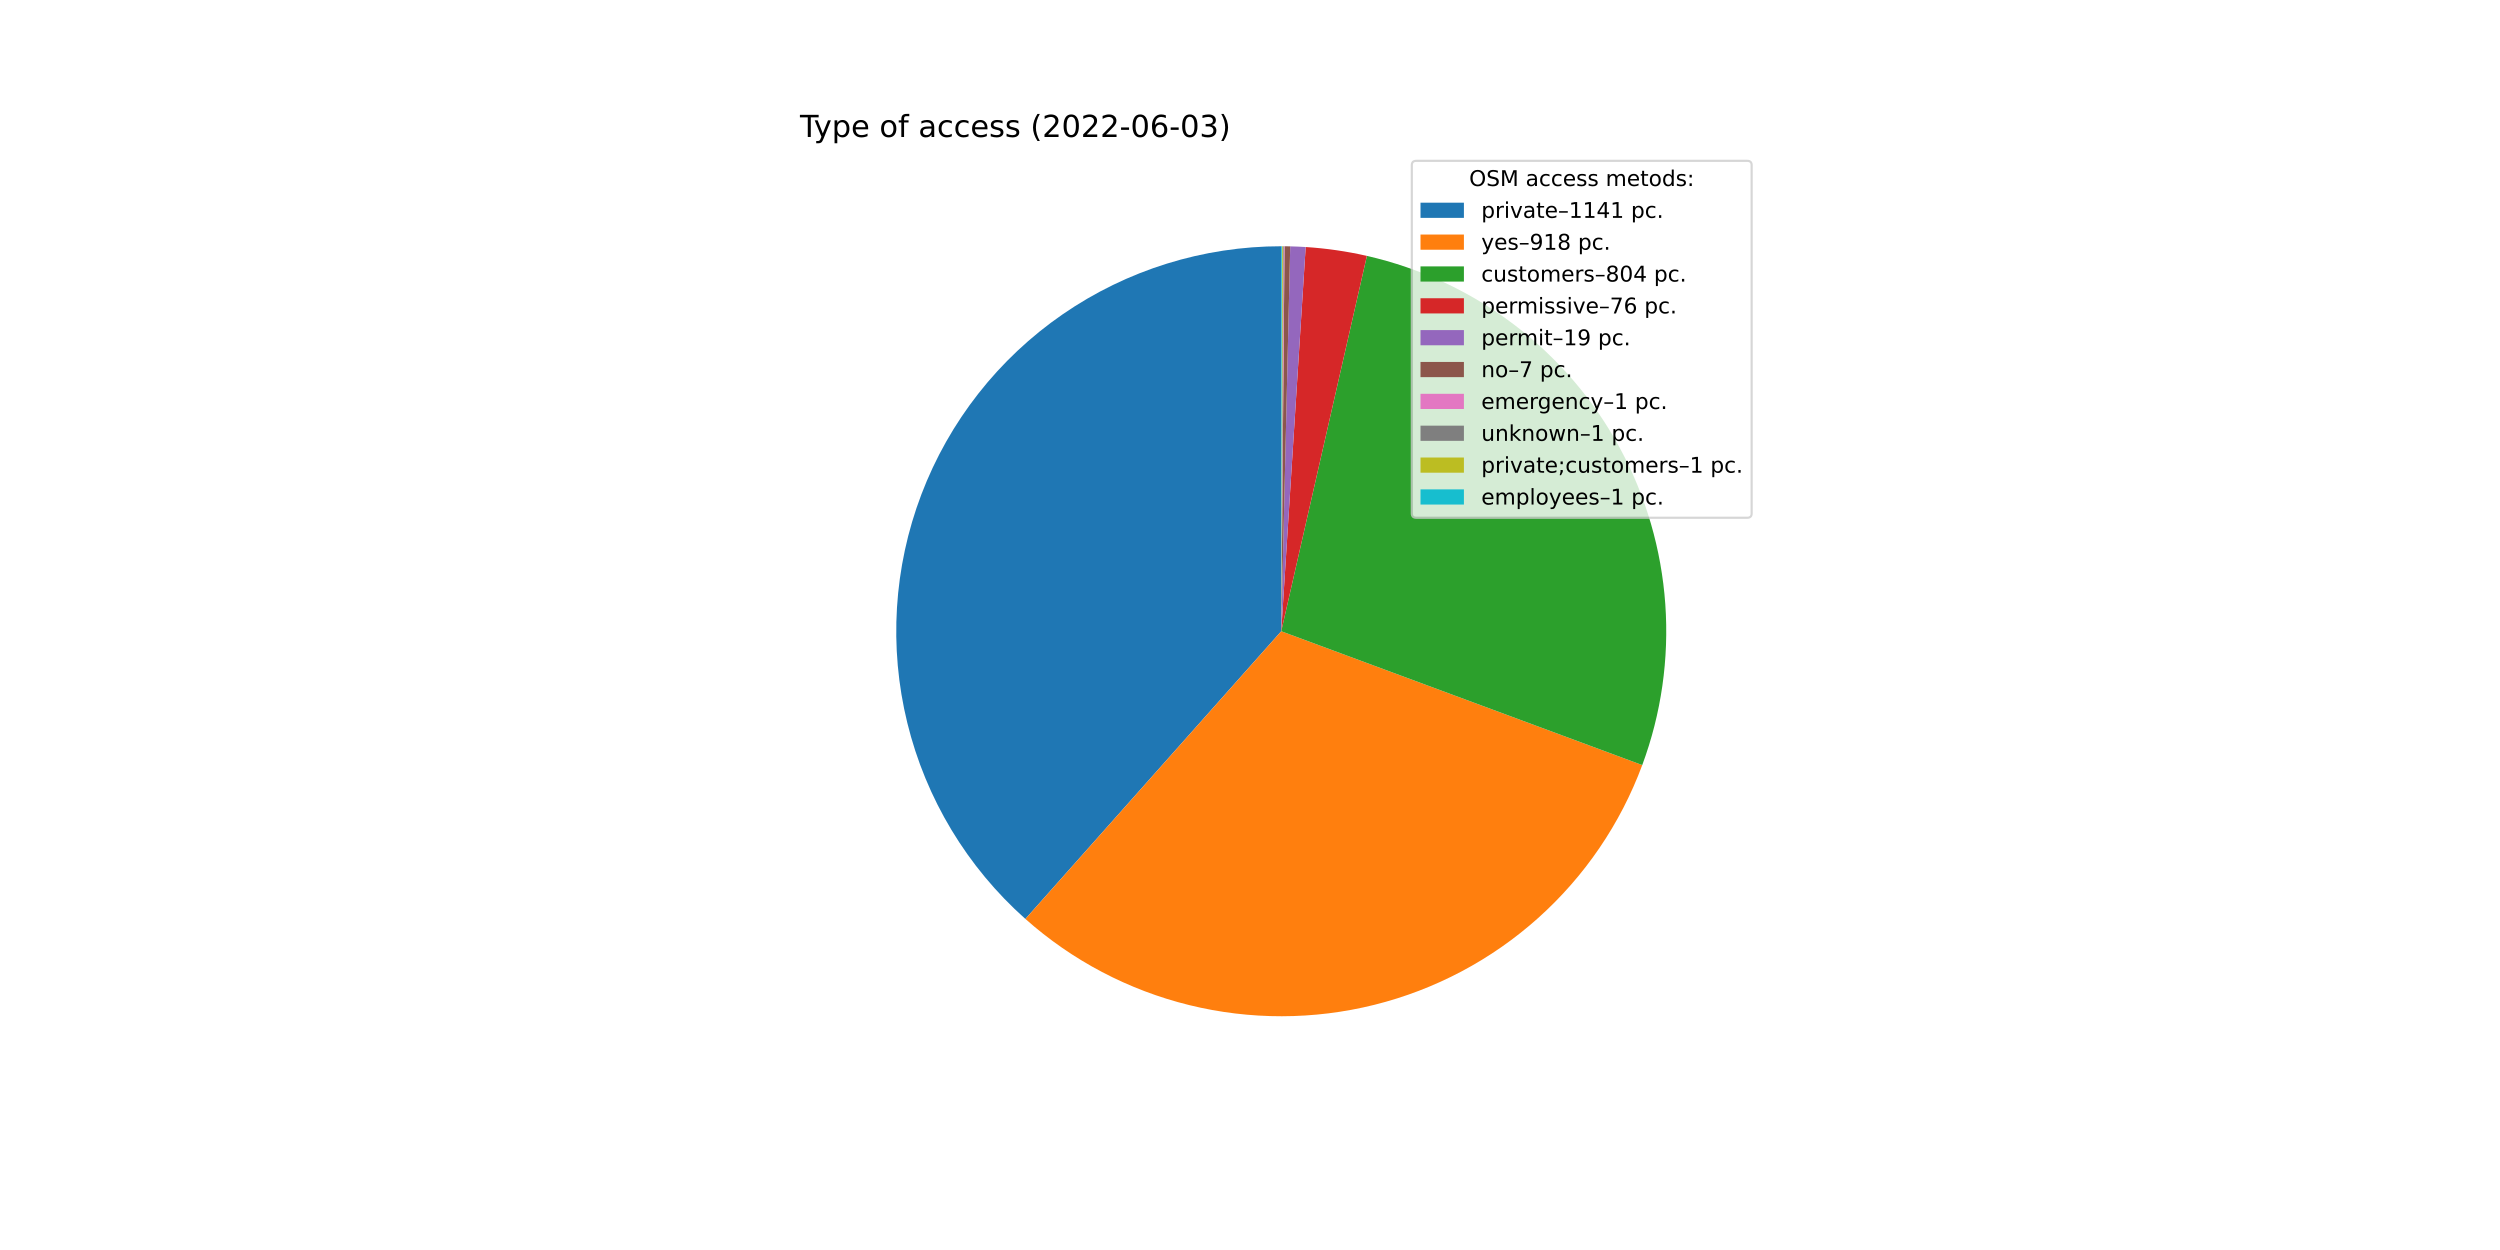
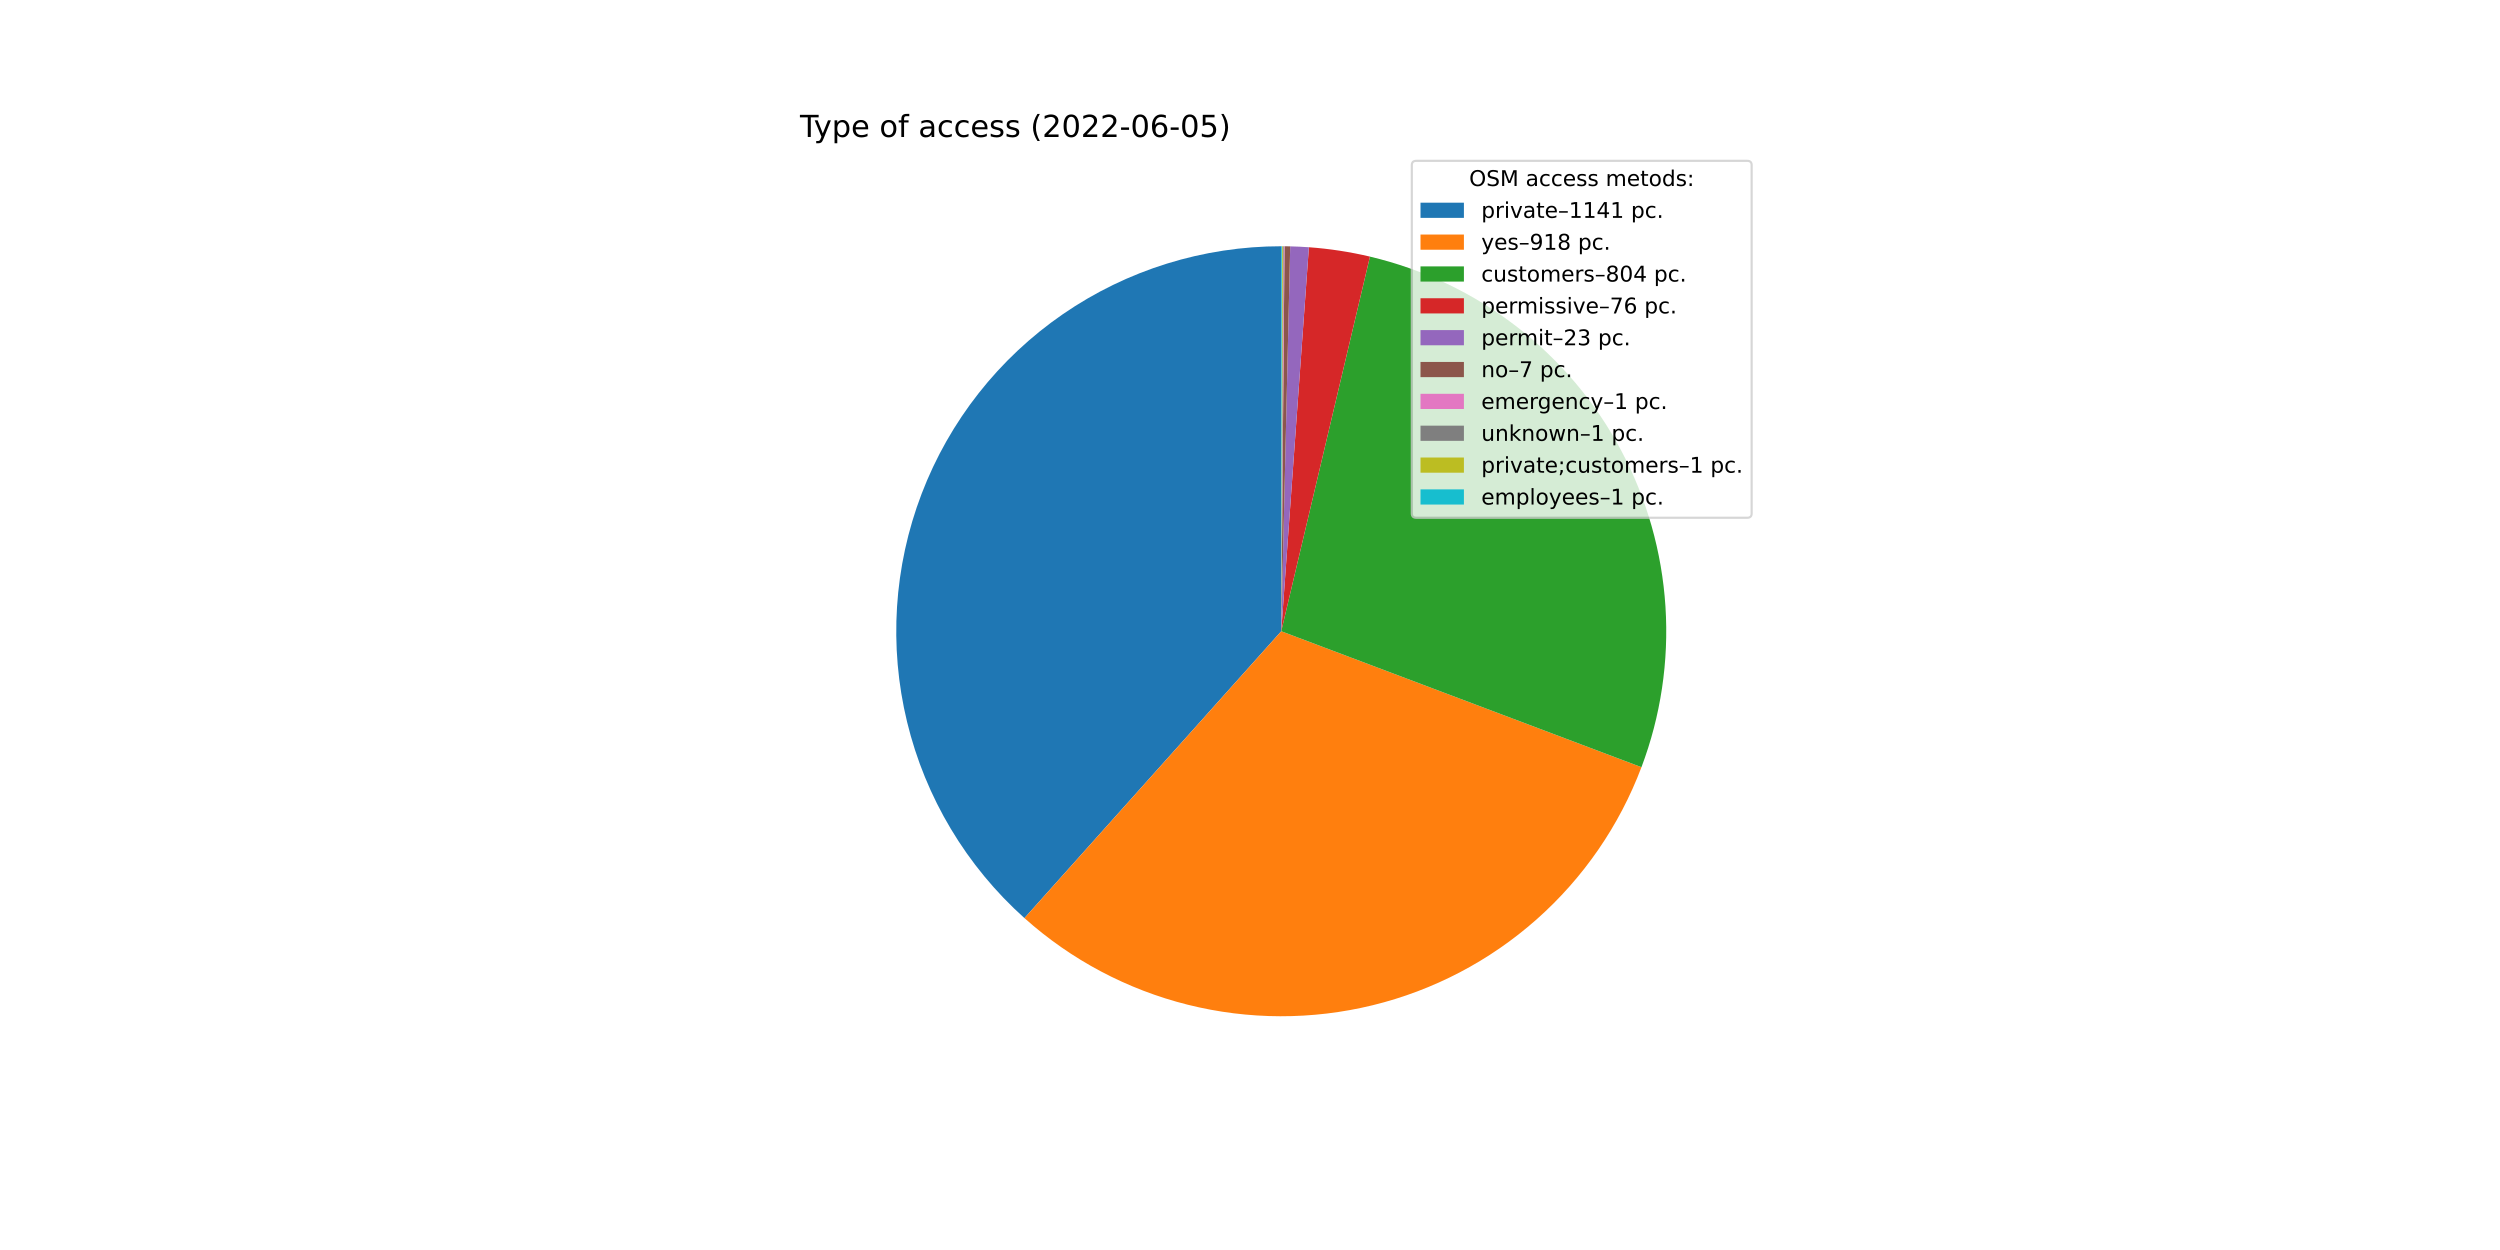
<svg xmlns="http://www.w3.org/2000/svg" xmlns:xlink="http://www.w3.org/1999/xlink" width="1152pt" height="576pt" viewBox="0 0 1152 576" version="1.1">
  <defs>
    <style type="text/css">*{stroke-linejoin: round; stroke-linecap: butt}</style>
  </defs>
  <g id="figure_1">
    <g id="patch_1">
      <path d="M 0 576  L 1152 576  L 1152 0  L 0 0  z " style="fill: #ffffff" />
    </g>
    <g id="axes_1">
      <g id="patch_2">
-         <path d="M 590.4 113.472  C 554.433 113.472 519.302 124.41 489.692 144.827  C 460.082 165.244 437.369 194.191 424.582 227.808  C 411.795 261.426 409.529 298.15 418.085 333.084  C 426.641 368.019 445.622 399.539 472.498 423.442  L 590.4 290.88  L 590.4 113.472  z " style="fill: #1f77b4" />
+         <path d="M 590.4 113.472  C 554.482 113.472 519.397 124.38 489.811 144.745  C 460.224 165.11 437.509 193.988 424.685 227.539  C 411.861 261.09 409.523 297.757 417.983 332.664  C 426.442 367.572 445.307 399.1 472.068 423.058  L 590.4 290.88  L 590.4 113.472  z " style="fill: #1f77b4" />
      </g>
      <g id="patch_3">
-         <path d="M 472.498 423.442  C 494.063 442.623 519.988 456.254 548.014 463.15  C 576.039 470.046 605.329 469.999 633.333 463.015  C 661.337 456.03 687.218 442.316 708.723 423.067  C 730.228 403.817 746.714 379.608 756.746 352.546  L 590.4 290.88  L 472.498 423.442  z " style="fill: #ff7f0e" />
+         <path d="M 472.068 423.058  C 493.542 442.283 519.381 455.988 547.342 462.983  C 575.302 469.979 604.551 470.056 632.548 463.208  C 660.546 456.361 686.457 442.792 708.032 423.681  C 729.608 404.57 746.205 380.486 756.381 353.52  L 590.4 290.88  L 472.068 423.058  z " style="fill: #ff7f0e" />
      </g>
      <g id="patch_4">
-         <path d="M 756.746 352.546  C 765.522 328.871 769.144 303.593 767.369 278.407  C 765.594 253.22 758.462 228.7 746.452 206.491  C 734.441 184.281 717.827 164.89 697.722 149.615  C 677.616 134.341 654.48 123.534 629.864 117.917  L 590.4 290.88  L 756.746 352.546  z " style="fill: #2ca02c" />
+         <path d="M 756.381 353.52  C 765.284 329.929 769.056 304.709 767.446 279.546  C 765.835 254.383 758.877 229.849 747.039 207.586  C 735.201 185.324 718.751 165.838 698.789 150.433  C 678.828 135.028 655.809 124.054 631.273 118.244  L 590.4 290.88  L 756.381 353.52  z " style="fill: #2ca02c" />
      </g>
      <g id="patch_5">
-         <path d="M 629.864 117.917  C 625.227 116.859 620.549 115.988 615.842 115.306  C 611.135 114.624 606.402 114.131 601.656 113.829  L 590.4 290.88  L 629.864 117.917  z " style="fill: #d62728" />
+         <path d="M 631.273 118.244  C 626.651 117.15 621.986 116.242 617.291 115.522  C 612.596 114.802 607.874 114.271 603.137 113.93  L 590.4 290.88  L 631.273 118.244  z " style="fill: #d62728" />
      </g>
      <g id="patch_6">
-         <path d="M 601.656 113.829  C 600.469 113.754 599.282 113.69 598.094 113.639  C 596.906 113.587 595.718 113.548 594.529 113.52  L 590.4 290.88  L 601.656 113.829  z " style="fill: #9467bd" />
+         <path d="M 603.137 113.93  C 601.703 113.827 600.269 113.741 598.833 113.673  C 597.397 113.604 595.961 113.553 594.524 113.52  L 590.4 290.88  L 603.137 113.93  z " style="fill: #9467bd" />
      </g>
      <g id="patch_7">
-         <path d="M 594.529 113.52  C 594.092 113.51 593.654 113.501 593.216 113.494  C 592.778 113.487 592.34 113.482 591.902 113.478  L 590.4 290.88  L 594.529 113.52  z " style="fill: #8c564b" />
+         <path d="M 594.524 113.52  C 594.087 113.51 593.649 113.501 593.212 113.494  C 592.775 113.487 592.337 113.482 591.9 113.478  L 590.4 290.88  L 594.524 113.52  z " style="fill: #8c564b" />
      </g>
      <g id="patch_8">
-         <path d="M 591.902 113.478  C 591.839 113.478 591.777 113.477 591.714 113.477  C 591.651 113.476 591.589 113.476 591.526 113.476  L 590.4 290.88  L 591.902 113.478  z " style="fill: #e377c2" />
+         <path d="M 591.9 113.478  C 591.837 113.478 591.775 113.477 591.712 113.477  C 591.65 113.476 591.587 113.476 591.525 113.476  L 590.4 290.88  L 591.9 113.478  z " style="fill: #e377c2" />
      </g>
      <g id="patch_9">
-         <path d="M 591.526 113.476  C 591.464 113.475 591.401 113.475 591.339 113.474  C 591.276 113.474 591.213 113.474 591.151 113.474  L 590.4 290.88  L 591.526 113.476  z " style="fill: #7f7f7f" />
+         <path d="M 591.525 113.476  C 591.462 113.475 591.4 113.475 591.337 113.474  C 591.275 113.474 591.212 113.474 591.15 113.474  L 590.4 290.88  L 591.525 113.476  z " style="fill: #7f7f7f" />
      </g>
      <g id="patch_10">
-         <path d="M 591.151 113.474  C 591.088 113.473 591.026 113.473 590.963 113.473  C 590.901 113.473 590.838 113.473 590.775 113.472  L 590.4 290.88  L 591.151 113.474  z " style="fill: #bcbd22" />
+         <path d="M 591.15 113.474  C 591.087 113.473 591.025 113.473 590.962 113.473  C 590.9 113.473 590.837 113.473 590.775 113.472  L 590.4 290.88  L 591.15 113.474  z " style="fill: #bcbd22" />
      </g>
      <g id="patch_11">
-         <path d="M 590.775 113.472  C 590.713 113.472 590.65 113.472 590.588 113.472  C 590.525 113.472 590.463 113.472 590.4 113.472  L 590.4 290.88  L 590.775 113.472  z " style="fill: #17becf" />
+         <path d="M 590.775 113.472  C 590.712 113.472 590.65 113.472 590.587 113.472  C 590.525 113.472 590.462 113.472 590.4 113.472  L 590.4 290.88  L 590.775 113.472  z " style="fill: #17becf" />
      </g>
      <g id="matplotlib.axis_1" />
      <g id="matplotlib.axis_2" />
      <g id="text_1">
        <g transform="translate(368.64 63.12)scale(0.14 -0.14)">
          <defs>
            <path id="DejaVuSans-54" d="M -19 4666  L 3928 4666  L 3928 4134  L 2272 4134  L 2272 0  L 1638 0  L 1638 4134  L -19 4134  L -19 4666  z " transform="scale(0.015625)" />
            <path id="DejaVuSans-79" d="M 2059 -325  Q 1816 -950 1584 -1140  Q 1353 -1331 966 -1331  L 506 -1331  L 506 -850  L 844 -850  Q 1081 -850 1212 -737  Q 1344 -625 1503 -206  L 1606 56  L 191 3500  L 800 3500  L 1894 763  L 2988 3500  L 3597 3500  L 2059 -325  z " transform="scale(0.015625)" />
            <path id="DejaVuSans-70" d="M 1159 525  L 1159 -1331  L 581 -1331  L 581 3500  L 1159 3500  L 1159 2969  Q 1341 3281 1617 3432  Q 1894 3584 2278 3584  Q 2916 3584 3314 3078  Q 3713 2572 3713 1747  Q 3713 922 3314 415  Q 2916 -91 2278 -91  Q 1894 -91 1617 61  Q 1341 213 1159 525  z M 3116 1747  Q 3116 2381 2855 2742  Q 2594 3103 2138 3103  Q 1681 3103 1420 2742  Q 1159 2381 1159 1747  Q 1159 1113 1420 752  Q 1681 391 2138 391  Q 2594 391 2855 752  Q 3116 1113 3116 1747  z " transform="scale(0.015625)" />
            <path id="DejaVuSans-65" d="M 3597 1894  L 3597 1613  L 953 1613  Q 991 1019 1311 708  Q 1631 397 2203 397  Q 2534 397 2845 478  Q 3156 559 3463 722  L 3463 178  Q 3153 47 2828 -22  Q 2503 -91 2169 -91  Q 1331 -91 842 396  Q 353 884 353 1716  Q 353 2575 817 3079  Q 1281 3584 2069 3584  Q 2775 3584 3186 3129  Q 3597 2675 3597 1894  z M 3022 2063  Q 3016 2534 2758 2815  Q 2500 3097 2075 3097  Q 1594 3097 1305 2825  Q 1016 2553 972 2059  L 3022 2063  z " transform="scale(0.015625)" />
            <path id="DejaVuSans-20" transform="scale(0.015625)" />
            <path id="DejaVuSans-6f" d="M 1959 3097  Q 1497 3097 1228 2736  Q 959 2375 959 1747  Q 959 1119 1226 758  Q 1494 397 1959 397  Q 2419 397 2687 759  Q 2956 1122 2956 1747  Q 2956 2369 2687 2733  Q 2419 3097 1959 3097  z M 1959 3584  Q 2709 3584 3137 3096  Q 3566 2609 3566 1747  Q 3566 888 3137 398  Q 2709 -91 1959 -91  Q 1206 -91 779 398  Q 353 888 353 1747  Q 353 2609 779 3096  Q 1206 3584 1959 3584  z " transform="scale(0.015625)" />
            <path id="DejaVuSans-66" d="M 2375 4863  L 2375 4384  L 1825 4384  Q 1516 4384 1395 4259  Q 1275 4134 1275 3809  L 1275 3500  L 2222 3500  L 2222 3053  L 1275 3053  L 1275 0  L 697 0  L 697 3053  L 147 3053  L 147 3500  L 697 3500  L 697 3744  Q 697 4328 969 4595  Q 1241 4863 1831 4863  L 2375 4863  z " transform="scale(0.015625)" />
            <path id="DejaVuSans-61" d="M 2194 1759  Q 1497 1759 1228 1600  Q 959 1441 959 1056  Q 959 750 1161 570  Q 1363 391 1709 391  Q 2188 391 2477 730  Q 2766 1069 2766 1631  L 2766 1759  L 2194 1759  z M 3341 1997  L 3341 0  L 2766 0  L 2766 531  Q 2569 213 2275 61  Q 1981 -91 1556 -91  Q 1019 -91 701 211  Q 384 513 384 1019  Q 384 1609 779 1909  Q 1175 2209 1959 2209  L 2766 2209  L 2766 2266  Q 2766 2663 2505 2880  Q 2244 3097 1772 3097  Q 1472 3097 1187 3025  Q 903 2953 641 2809  L 641 3341  Q 956 3463 1253 3523  Q 1550 3584 1831 3584  Q 2591 3584 2966 3190  Q 3341 2797 3341 1997  z " transform="scale(0.015625)" />
            <path id="DejaVuSans-63" d="M 3122 3366  L 3122 2828  Q 2878 2963 2633 3030  Q 2388 3097 2138 3097  Q 1578 3097 1268 2742  Q 959 2388 959 1747  Q 959 1106 1268 751  Q 1578 397 2138 397  Q 2388 397 2633 464  Q 2878 531 3122 666  L 3122 134  Q 2881 22 2623 -34  Q 2366 -91 2075 -91  Q 1284 -91 818 406  Q 353 903 353 1747  Q 353 2603 823 3093  Q 1294 3584 2113 3584  Q 2378 3584 2631 3529  Q 2884 3475 3122 3366  z " transform="scale(0.015625)" />
            <path id="DejaVuSans-73" d="M 2834 3397  L 2834 2853  Q 2591 2978 2328 3040  Q 2066 3103 1784 3103  Q 1356 3103 1142 2972  Q 928 2841 928 2578  Q 928 2378 1081 2264  Q 1234 2150 1697 2047  L 1894 2003  Q 2506 1872 2764 1633  Q 3022 1394 3022 966  Q 3022 478 2636 193  Q 2250 -91 1575 -91  Q 1294 -91 989 -36  Q 684 19 347 128  L 347 722  Q 666 556 975 473  Q 1284 391 1588 391  Q 1994 391 2212 530  Q 2431 669 2431 922  Q 2431 1156 2273 1281  Q 2116 1406 1581 1522  L 1381 1569  Q 847 1681 609 1914  Q 372 2147 372 2553  Q 372 3047 722 3315  Q 1072 3584 1716 3584  Q 2034 3584 2315 3537  Q 2597 3491 2834 3397  z " transform="scale(0.015625)" />
            <path id="DejaVuSans-28" d="M 1984 4856  Q 1566 4138 1362 3434  Q 1159 2731 1159 2009  Q 1159 1288 1364 580  Q 1569 -128 1984 -844  L 1484 -844  Q 1016 -109 783 600  Q 550 1309 550 2009  Q 550 2706 781 3412  Q 1013 4119 1484 4856  L 1984 4856  z " transform="scale(0.015625)" />
            <path id="DejaVuSans-32" d="M 1228 531  L 3431 531  L 3431 0  L 469 0  L 469 531  Q 828 903 1448 1529  Q 2069 2156 2228 2338  Q 2531 2678 2651 2914  Q 2772 3150 2772 3378  Q 2772 3750 2511 3984  Q 2250 4219 1831 4219  Q 1534 4219 1204 4116  Q 875 4013 500 3803  L 500 4441  Q 881 4594 1212 4672  Q 1544 4750 1819 4750  Q 2544 4750 2975 4387  Q 3406 4025 3406 3419  Q 3406 3131 3298 2873  Q 3191 2616 2906 2266  Q 2828 2175 2409 1742  Q 1991 1309 1228 531  z " transform="scale(0.015625)" />
            <path id="DejaVuSans-30" d="M 2034 4250  Q 1547 4250 1301 3770  Q 1056 3291 1056 2328  Q 1056 1369 1301 889  Q 1547 409 2034 409  Q 2525 409 2770 889  Q 3016 1369 3016 2328  Q 3016 3291 2770 3770  Q 2525 4250 2034 4250  z M 2034 4750  Q 2819 4750 3233 4129  Q 3647 3509 3647 2328  Q 3647 1150 3233 529  Q 2819 -91 2034 -91  Q 1250 -91 836 529  Q 422 1150 422 2328  Q 422 3509 836 4129  Q 1250 4750 2034 4750  z " transform="scale(0.015625)" />
            <path id="DejaVuSans-2d" d="M 313 2009  L 1997 2009  L 1997 1497  L 313 1497  L 313 2009  z " transform="scale(0.015625)" />
            <path id="DejaVuSans-36" d="M 2113 2584  Q 1688 2584 1439 2293  Q 1191 2003 1191 1497  Q 1191 994 1439 701  Q 1688 409 2113 409  Q 2538 409 2786 701  Q 3034 994 3034 1497  Q 3034 2003 2786 2293  Q 2538 2584 2113 2584  z M 3366 4563  L 3366 3988  Q 3128 4100 2886 4159  Q 2644 4219 2406 4219  Q 1781 4219 1451 3797  Q 1122 3375 1075 2522  Q 1259 2794 1537 2939  Q 1816 3084 2150 3084  Q 2853 3084 3261 2657  Q 3669 2231 3669 1497  Q 3669 778 3244 343  Q 2819 -91 2113 -91  Q 1303 -91 875 529  Q 447 1150 447 2328  Q 447 3434 972 4092  Q 1497 4750 2381 4750  Q 2619 4750 2861 4703  Q 3103 4656 3366 4563  z " transform="scale(0.015625)" />
-             <path id="DejaVuSans-33" d="M 2597 2516  Q 3050 2419 3304 2112  Q 3559 1806 3559 1356  Q 3559 666 3084 287  Q 2609 -91 1734 -91  Q 1441 -91 1130 -33  Q 819 25 488 141  L 488 750  Q 750 597 1062 519  Q 1375 441 1716 441  Q 2309 441 2620 675  Q 2931 909 2931 1356  Q 2931 1769 2642 2001  Q 2353 2234 1838 2234  L 1294 2234  L 1294 2753  L 1863 2753  Q 2328 2753 2575 2939  Q 2822 3125 2822 3475  Q 2822 3834 2567 4026  Q 2313 4219 1838 4219  Q 1578 4219 1281 4162  Q 984 4106 628 3988  L 628 4550  Q 988 4650 1302 4700  Q 1616 4750 1894 4750  Q 2613 4750 3031 4423  Q 3450 4097 3450 3541  Q 3450 3153 3228 2886  Q 3006 2619 2597 2516  z " transform="scale(0.015625)" />
+             <path id="DejaVuSans-35" d="M 691 4666  L 3169 4666  L 3169 4134  L 1269 4134  L 1269 2991  Q 1406 3038 1543 3061  Q 1681 3084 1819 3084  Q 2600 3084 3056 2656  Q 3513 2228 3513 1497  Q 3513 744 3044 326  Q 2575 -91 1722 -91  Q 1428 -91 1123 -41  Q 819 9 494 109  L 494 744  Q 775 591 1075 516  Q 1375 441 1709 441  Q 2250 441 2565 725  Q 2881 1009 2881 1497  Q 2881 1984 2565 2268  Q 2250 2553 1709 2553  Q 1456 2553 1204 2497  Q 953 2441 691 2322  L 691 4666  z " transform="scale(0.015625)" />
            <path id="DejaVuSans-29" d="M 513 4856  L 1013 4856  Q 1481 4119 1714 3412  Q 1947 2706 1947 2009  Q 1947 1309 1714 600  Q 1481 -109 1013 -844  L 513 -844  Q 928 -128 1133 580  Q 1338 1288 1338 2009  Q 1338 2731 1133 3434  Q 928 4138 513 4856  z " transform="scale(0.015625)" />
          </defs>
          <use xlink:href="#DejaVuSans-54" />
          <use xlink:href="#DejaVuSans-79" x="45.459" />
          <use xlink:href="#DejaVuSans-70" x="104.639" />
          <use xlink:href="#DejaVuSans-65" x="168.115" />
          <use xlink:href="#DejaVuSans-20" x="229.639" />
          <use xlink:href="#DejaVuSans-6f" x="261.426" />
          <use xlink:href="#DejaVuSans-66" x="322.607" />
          <use xlink:href="#DejaVuSans-20" x="357.812" />
          <use xlink:href="#DejaVuSans-61" x="389.6" />
          <use xlink:href="#DejaVuSans-63" x="450.879" />
          <use xlink:href="#DejaVuSans-63" x="505.859" />
          <use xlink:href="#DejaVuSans-65" x="560.84" />
          <use xlink:href="#DejaVuSans-73" x="622.363" />
          <use xlink:href="#DejaVuSans-73" x="674.463" />
          <use xlink:href="#DejaVuSans-20" x="726.562" />
          <use xlink:href="#DejaVuSans-28" x="758.35" />
          <use xlink:href="#DejaVuSans-32" x="797.363" />
          <use xlink:href="#DejaVuSans-30" x="860.986" />
          <use xlink:href="#DejaVuSans-32" x="924.609" />
          <use xlink:href="#DejaVuSans-32" x="988.232" />
          <use xlink:href="#DejaVuSans-2d" x="1051.855" />
          <use xlink:href="#DejaVuSans-30" x="1087.939" />
          <use xlink:href="#DejaVuSans-36" x="1151.562" />
          <use xlink:href="#DejaVuSans-2d" x="1215.186" />
          <use xlink:href="#DejaVuSans-30" x="1251.27" />
-           <use xlink:href="#DejaVuSans-33" x="1314.893" />
+           <use xlink:href="#DejaVuSans-35" x="1314.893" />
          <use xlink:href="#DejaVuSans-29" x="1378.516" />
        </g>
      </g>
      <g id="legend_1">
        <g id="patch_12">
          <path d="M 652.569 238.579  L 805.16 238.579  Q 807.16 238.579 807.16 236.579  L 807.16 76.12  Q 807.16 74.12 805.16 74.12  L 652.569 74.12  Q 650.569 74.12 650.569 76.12  L 650.569 236.579  Q 650.569 238.579 652.569 238.579  z " style="fill: #ffffff; opacity: 0.8; stroke: #cccccc; stroke-linejoin: miter" />
        </g>
        <g id="text_2">
          <g transform="translate(676.9842 85.71844)scale(0.1 -0.1)">
            <defs>
              <path id="DejaVuSans-4f" d="M 2522 4238  Q 1834 4238 1429 3725  Q 1025 3213 1025 2328  Q 1025 1447 1429 934  Q 1834 422 2522 422  Q 3209 422 3611 934  Q 4013 1447 4013 2328  Q 4013 3213 3611 3725  Q 3209 4238 2522 4238  z M 2522 4750  Q 3503 4750 4090 4092  Q 4678 3434 4678 2328  Q 4678 1225 4090 567  Q 3503 -91 2522 -91  Q 1538 -91 948 565  Q 359 1222 359 2328  Q 359 3434 948 4092  Q 1538 4750 2522 4750  z " transform="scale(0.015625)" />
              <path id="DejaVuSans-53" d="M 3425 4513  L 3425 3897  Q 3066 4069 2747 4153  Q 2428 4238 2131 4238  Q 1616 4238 1336 4038  Q 1056 3838 1056 3469  Q 1056 3159 1242 3001  Q 1428 2844 1947 2747  L 2328 2669  Q 3034 2534 3370 2195  Q 3706 1856 3706 1288  Q 3706 609 3251 259  Q 2797 -91 1919 -91  Q 1588 -91 1214 -16  Q 841 59 441 206  L 441 856  Q 825 641 1194 531  Q 1563 422 1919 422  Q 2459 422 2753 634  Q 3047 847 3047 1241  Q 3047 1584 2836 1778  Q 2625 1972 2144 2069  L 1759 2144  Q 1053 2284 737 2584  Q 422 2884 422 3419  Q 422 4038 858 4394  Q 1294 4750 2059 4750  Q 2388 4750 2728 4690  Q 3069 4631 3425 4513  z " transform="scale(0.015625)" />
              <path id="DejaVuSans-4d" d="M 628 4666  L 1569 4666  L 2759 1491  L 3956 4666  L 4897 4666  L 4897 0  L 4281 0  L 4281 4097  L 3078 897  L 2444 897  L 1241 4097  L 1241 0  L 628 0  L 628 4666  z " transform="scale(0.015625)" />
              <path id="DejaVuSans-6d" d="M 3328 2828  Q 3544 3216 3844 3400  Q 4144 3584 4550 3584  Q 5097 3584 5394 3201  Q 5691 2819 5691 2113  L 5691 0  L 5113 0  L 5113 2094  Q 5113 2597 4934 2840  Q 4756 3084 4391 3084  Q 3944 3084 3684 2787  Q 3425 2491 3425 1978  L 3425 0  L 2847 0  L 2847 2094  Q 2847 2600 2669 2842  Q 2491 3084 2119 3084  Q 1678 3084 1418 2786  Q 1159 2488 1159 1978  L 1159 0  L 581 0  L 581 3500  L 1159 3500  L 1159 2956  Q 1356 3278 1631 3431  Q 1906 3584 2284 3584  Q 2666 3584 2933 3390  Q 3200 3197 3328 2828  z " transform="scale(0.015625)" />
              <path id="DejaVuSans-74" d="M 1172 4494  L 1172 3500  L 2356 3500  L 2356 3053  L 1172 3053  L 1172 1153  Q 1172 725 1289 603  Q 1406 481 1766 481  L 2356 481  L 2356 0  L 1766 0  Q 1100 0 847 248  Q 594 497 594 1153  L 594 3053  L 172 3053  L 172 3500  L 594 3500  L 594 4494  L 1172 4494  z " transform="scale(0.015625)" />
              <path id="DejaVuSans-64" d="M 2906 2969  L 2906 4863  L 3481 4863  L 3481 0  L 2906 0  L 2906 525  Q 2725 213 2448 61  Q 2172 -91 1784 -91  Q 1150 -91 751 415  Q 353 922 353 1747  Q 353 2572 751 3078  Q 1150 3584 1784 3584  Q 2172 3584 2448 3432  Q 2725 3281 2906 2969  z M 947 1747  Q 947 1113 1208 752  Q 1469 391 1925 391  Q 2381 391 2643 752  Q 2906 1113 2906 1747  Q 2906 2381 2643 2742  Q 2381 3103 1925 3103  Q 1469 3103 1208 2742  Q 947 2381 947 1747  z " transform="scale(0.015625)" />
              <path id="DejaVuSans-3a" d="M 750 794  L 1409 794  L 1409 0  L 750 0  L 750 794  z M 750 3309  L 1409 3309  L 1409 2516  L 750 2516  L 750 3309  z " transform="scale(0.015625)" />
            </defs>
            <use xlink:href="#DejaVuSans-4f" />
            <use xlink:href="#DejaVuSans-53" x="78.711" />
            <use xlink:href="#DejaVuSans-4d" x="142.188" />
            <use xlink:href="#DejaVuSans-20" x="228.467" />
            <use xlink:href="#DejaVuSans-61" x="260.254" />
            <use xlink:href="#DejaVuSans-63" x="321.533" />
            <use xlink:href="#DejaVuSans-63" x="376.514" />
            <use xlink:href="#DejaVuSans-65" x="431.494" />
            <use xlink:href="#DejaVuSans-73" x="493.018" />
            <use xlink:href="#DejaVuSans-73" x="545.117" />
            <use xlink:href="#DejaVuSans-20" x="597.217" />
            <use xlink:href="#DejaVuSans-6d" x="629.004" />
            <use xlink:href="#DejaVuSans-65" x="726.416" />
            <use xlink:href="#DejaVuSans-74" x="787.939" />
            <use xlink:href="#DejaVuSans-6f" x="827.148" />
            <use xlink:href="#DejaVuSans-64" x="888.33" />
            <use xlink:href="#DejaVuSans-73" x="951.807" />
            <use xlink:href="#DejaVuSans-3a" x="1003.906" />
          </g>
        </g>
        <g id="patch_13">
          <path d="M 654.569 100.397  L 674.569 100.397  L 674.569 93.397  L 654.569 93.397  z " style="fill: #1f77b4" />
        </g>
        <g id="text_3">
          <g transform="translate(682.5694 100.3966)scale(0.1 -0.1)">
            <defs>
              <path id="DejaVuSans-72" d="M 2631 2963  Q 2534 3019 2420 3045  Q 2306 3072 2169 3072  Q 1681 3072 1420 2755  Q 1159 2438 1159 1844  L 1159 0  L 581 0  L 581 3500  L 1159 3500  L 1159 2956  Q 1341 3275 1631 3429  Q 1922 3584 2338 3584  Q 2397 3584 2469 3576  Q 2541 3569 2628 3553  L 2631 2963  z " transform="scale(0.015625)" />
              <path id="DejaVuSans-69" d="M 603 3500  L 1178 3500  L 1178 0  L 603 0  L 603 3500  z M 603 4863  L 1178 4863  L 1178 4134  L 603 4134  L 603 4863  z " transform="scale(0.015625)" />
              <path id="DejaVuSans-76" d="M 191 3500  L 800 3500  L 1894 563  L 2988 3500  L 3597 3500  L 2284 0  L 1503 0  L 191 3500  z " transform="scale(0.015625)" />
              <path id="DejaVuSans-2013" d="M 313 1978  L 2888 1978  L 2888 1528  L 313 1528  L 313 1978  z " transform="scale(0.015625)" />
              <path id="DejaVuSans-31" d="M 794 531  L 1825 531  L 1825 4091  L 703 3866  L 703 4441  L 1819 4666  L 2450 4666  L 2450 531  L 3481 531  L 3481 0  L 794 0  L 794 531  z " transform="scale(0.015625)" />
              <path id="DejaVuSans-34" d="M 2419 4116  L 825 1625  L 2419 1625  L 2419 4116  z M 2253 4666  L 3047 4666  L 3047 1625  L 3713 1625  L 3713 1100  L 3047 1100  L 3047 0  L 2419 0  L 2419 1100  L 313 1100  L 313 1709  L 2253 4666  z " transform="scale(0.015625)" />
              <path id="DejaVuSans-2e" d="M 684 794  L 1344 794  L 1344 0  L 684 0  L 684 794  z " transform="scale(0.015625)" />
            </defs>
            <use xlink:href="#DejaVuSans-70" />
            <use xlink:href="#DejaVuSans-72" x="63.477" />
            <use xlink:href="#DejaVuSans-69" x="104.59" />
            <use xlink:href="#DejaVuSans-76" x="132.373" />
            <use xlink:href="#DejaVuSans-61" x="191.553" />
            <use xlink:href="#DejaVuSans-74" x="252.832" />
            <use xlink:href="#DejaVuSans-65" x="292.041" />
            <use xlink:href="#DejaVuSans-2013" x="353.564" />
            <use xlink:href="#DejaVuSans-31" x="403.564" />
            <use xlink:href="#DejaVuSans-31" x="467.188" />
            <use xlink:href="#DejaVuSans-34" x="530.811" />
            <use xlink:href="#DejaVuSans-31" x="594.434" />
            <use xlink:href="#DejaVuSans-20" x="658.057" />
            <use xlink:href="#DejaVuSans-70" x="689.844" />
            <use xlink:href="#DejaVuSans-63" x="753.32" />
            <use xlink:href="#DejaVuSans-2e" x="808.301" />
          </g>
        </g>
        <g id="patch_14">
          <path d="M 654.569 115.075  L 674.569 115.075  L 674.569 108.075  L 654.569 108.075  z " style="fill: #ff7f0e" />
        </g>
        <g id="text_4">
          <g transform="translate(682.5694 115.0747)scale(0.1 -0.1)">
            <defs>
              <path id="DejaVuSans-39" d="M 703 97  L 703 672  Q 941 559 1184 500  Q 1428 441 1663 441  Q 2288 441 2617 861  Q 2947 1281 2994 2138  Q 2813 1869 2534 1725  Q 2256 1581 1919 1581  Q 1219 1581 811 2004  Q 403 2428 403 3163  Q 403 3881 828 4315  Q 1253 4750 1959 4750  Q 2769 4750 3195 4129  Q 3622 3509 3622 2328  Q 3622 1225 3098 567  Q 2575 -91 1691 -91  Q 1453 -91 1209 -44  Q 966 3 703 97  z M 1959 2075  Q 2384 2075 2632 2365  Q 2881 2656 2881 3163  Q 2881 3666 2632 3958  Q 2384 4250 1959 4250  Q 1534 4250 1286 3958  Q 1038 3666 1038 3163  Q 1038 2656 1286 2365  Q 1534 2075 1959 2075  z " transform="scale(0.015625)" />
              <path id="DejaVuSans-38" d="M 2034 2216  Q 1584 2216 1326 1975  Q 1069 1734 1069 1313  Q 1069 891 1326 650  Q 1584 409 2034 409  Q 2484 409 2743 651  Q 3003 894 3003 1313  Q 3003 1734 2745 1975  Q 2488 2216 2034 2216  z M 1403 2484  Q 997 2584 770 2862  Q 544 3141 544 3541  Q 544 4100 942 4425  Q 1341 4750 2034 4750  Q 2731 4750 3128 4425  Q 3525 4100 3525 3541  Q 3525 3141 3298 2862  Q 3072 2584 2669 2484  Q 3125 2378 3379 2068  Q 3634 1759 3634 1313  Q 3634 634 3220 271  Q 2806 -91 2034 -91  Q 1263 -91 848 271  Q 434 634 434 1313  Q 434 1759 690 2068  Q 947 2378 1403 2484  z M 1172 3481  Q 1172 3119 1398 2916  Q 1625 2713 2034 2713  Q 2441 2713 2670 2916  Q 2900 3119 2900 3481  Q 2900 3844 2670 4047  Q 2441 4250 2034 4250  Q 1625 4250 1398 4047  Q 1172 3844 1172 3481  z " transform="scale(0.015625)" />
            </defs>
            <use xlink:href="#DejaVuSans-79" />
            <use xlink:href="#DejaVuSans-65" x="59.18" />
            <use xlink:href="#DejaVuSans-73" x="120.703" />
            <use xlink:href="#DejaVuSans-2013" x="172.803" />
            <use xlink:href="#DejaVuSans-39" x="222.803" />
            <use xlink:href="#DejaVuSans-31" x="286.426" />
            <use xlink:href="#DejaVuSans-38" x="350.049" />
            <use xlink:href="#DejaVuSans-20" x="413.672" />
            <use xlink:href="#DejaVuSans-70" x="445.459" />
            <use xlink:href="#DejaVuSans-63" x="508.936" />
            <use xlink:href="#DejaVuSans-2e" x="563.916" />
          </g>
        </g>
        <g id="patch_15">
          <path d="M 654.569 129.753  L 674.569 129.753  L 674.569 122.753  L 654.569 122.753  z " style="fill: #2ca02c" />
        </g>
        <g id="text_5">
          <g transform="translate(682.5694 129.7528)scale(0.1 -0.1)">
            <defs>
              <path id="DejaVuSans-75" d="M 544 1381  L 544 3500  L 1119 3500  L 1119 1403  Q 1119 906 1312 657  Q 1506 409 1894 409  Q 2359 409 2629 706  Q 2900 1003 2900 1516  L 2900 3500  L 3475 3500  L 3475 0  L 2900 0  L 2900 538  Q 2691 219 2414 64  Q 2138 -91 1772 -91  Q 1169 -91 856 284  Q 544 659 544 1381  z M 1991 3584  L 1991 3584  z " transform="scale(0.015625)" />
            </defs>
            <use xlink:href="#DejaVuSans-63" />
            <use xlink:href="#DejaVuSans-75" x="54.98" />
            <use xlink:href="#DejaVuSans-73" x="118.359" />
            <use xlink:href="#DejaVuSans-74" x="170.459" />
            <use xlink:href="#DejaVuSans-6f" x="209.668" />
            <use xlink:href="#DejaVuSans-6d" x="270.85" />
            <use xlink:href="#DejaVuSans-65" x="368.262" />
            <use xlink:href="#DejaVuSans-72" x="429.785" />
            <use xlink:href="#DejaVuSans-73" x="470.898" />
            <use xlink:href="#DejaVuSans-2013" x="522.998" />
            <use xlink:href="#DejaVuSans-38" x="572.998" />
            <use xlink:href="#DejaVuSans-30" x="636.621" />
            <use xlink:href="#DejaVuSans-34" x="700.244" />
            <use xlink:href="#DejaVuSans-20" x="763.867" />
            <use xlink:href="#DejaVuSans-70" x="795.654" />
            <use xlink:href="#DejaVuSans-63" x="859.131" />
            <use xlink:href="#DejaVuSans-2e" x="914.111" />
          </g>
        </g>
        <g id="patch_16">
          <path d="M 654.569 144.431  L 674.569 144.431  L 674.569 137.431  L 654.569 137.431  z " style="fill: #d62728" />
        </g>
        <g id="text_6">
          <g transform="translate(682.5694 144.4309)scale(0.1 -0.1)">
            <defs>
              <path id="DejaVuSans-37" d="M 525 4666  L 3525 4666  L 3525 4397  L 1831 0  L 1172 0  L 2766 4134  L 525 4134  L 525 4666  z " transform="scale(0.015625)" />
            </defs>
            <use xlink:href="#DejaVuSans-70" />
            <use xlink:href="#DejaVuSans-65" x="63.477" />
            <use xlink:href="#DejaVuSans-72" x="125" />
            <use xlink:href="#DejaVuSans-6d" x="164.363" />
            <use xlink:href="#DejaVuSans-69" x="261.775" />
            <use xlink:href="#DejaVuSans-73" x="289.559" />
            <use xlink:href="#DejaVuSans-73" x="341.658" />
            <use xlink:href="#DejaVuSans-69" x="393.758" />
            <use xlink:href="#DejaVuSans-76" x="421.541" />
            <use xlink:href="#DejaVuSans-65" x="480.721" />
            <use xlink:href="#DejaVuSans-2013" x="542.244" />
            <use xlink:href="#DejaVuSans-37" x="592.244" />
            <use xlink:href="#DejaVuSans-36" x="655.867" />
            <use xlink:href="#DejaVuSans-20" x="719.49" />
            <use xlink:href="#DejaVuSans-70" x="751.277" />
            <use xlink:href="#DejaVuSans-63" x="814.754" />
            <use xlink:href="#DejaVuSans-2e" x="869.734" />
          </g>
        </g>
        <g id="patch_17">
          <path d="M 654.569 159.109  L 674.569 159.109  L 674.569 152.109  L 654.569 152.109  z " style="fill: #9467bd" />
        </g>
        <g id="text_7">
          <g transform="translate(682.5694 159.1091)scale(0.1 -0.1)">
+             <defs>
+               <path id="DejaVuSans-33" d="M 2597 2516  Q 3050 2419 3304 2112  Q 3559 1806 3559 1356  Q 3559 666 3084 287  Q 2609 -91 1734 -91  Q 1441 -91 1130 -33  Q 819 25 488 141  L 488 750  Q 750 597 1062 519  Q 1375 441 1716 441  Q 2309 441 2620 675  Q 2931 909 2931 1356  Q 2931 1769 2642 2001  Q 2353 2234 1838 2234  L 1294 2234  L 1294 2753  L 1863 2753  Q 2328 2753 2575 2939  Q 2822 3125 2822 3475  Q 2822 3834 2567 4026  Q 2313 4219 1838 4219  Q 1578 4219 1281 4162  Q 984 4106 628 3988  L 628 4550  Q 988 4650 1302 4700  Q 1616 4750 1894 4750  Q 2613 4750 3031 4423  Q 3450 4097 3450 3541  Q 3450 3153 3228 2886  Q 3006 2619 2597 2516  z " transform="scale(0.015625)" />
+             </defs>
            <use xlink:href="#DejaVuSans-70" />
            <use xlink:href="#DejaVuSans-65" x="63.477" />
            <use xlink:href="#DejaVuSans-72" x="125" />
            <use xlink:href="#DejaVuSans-6d" x="164.363" />
            <use xlink:href="#DejaVuSans-69" x="261.775" />
            <use xlink:href="#DejaVuSans-74" x="289.559" />
            <use xlink:href="#DejaVuSans-2013" x="328.768" />
-             <use xlink:href="#DejaVuSans-31" x="378.768" />
-             <use xlink:href="#DejaVuSans-39" x="442.391" />
+             <use xlink:href="#DejaVuSans-32" x="378.768" />
+             <use xlink:href="#DejaVuSans-33" x="442.391" />
            <use xlink:href="#DejaVuSans-20" x="506.014" />
            <use xlink:href="#DejaVuSans-70" x="537.801" />
            <use xlink:href="#DejaVuSans-63" x="601.277" />
            <use xlink:href="#DejaVuSans-2e" x="656.258" />
          </g>
        </g>
        <g id="patch_18">
          <path d="M 654.569 173.787  L 674.569 173.787  L 674.569 166.787  L 654.569 166.787  z " style="fill: #8c564b" />
        </g>
        <g id="text_8">
          <g transform="translate(682.5694 173.7872)scale(0.1 -0.1)">
            <defs>
              <path id="DejaVuSans-6e" d="M 3513 2113  L 3513 0  L 2938 0  L 2938 2094  Q 2938 2591 2744 2837  Q 2550 3084 2163 3084  Q 1697 3084 1428 2787  Q 1159 2491 1159 1978  L 1159 0  L 581 0  L 581 3500  L 1159 3500  L 1159 2956  Q 1366 3272 1645 3428  Q 1925 3584 2291 3584  Q 2894 3584 3203 3211  Q 3513 2838 3513 2113  z " transform="scale(0.015625)" />
            </defs>
            <use xlink:href="#DejaVuSans-6e" />
            <use xlink:href="#DejaVuSans-6f" x="63.379" />
            <use xlink:href="#DejaVuSans-2013" x="124.561" />
            <use xlink:href="#DejaVuSans-37" x="174.561" />
            <use xlink:href="#DejaVuSans-20" x="238.184" />
            <use xlink:href="#DejaVuSans-70" x="269.971" />
            <use xlink:href="#DejaVuSans-63" x="333.447" />
            <use xlink:href="#DejaVuSans-2e" x="388.428" />
          </g>
        </g>
        <g id="patch_19">
          <path d="M 654.569 188.465  L 674.569 188.465  L 674.569 181.465  L 654.569 181.465  z " style="fill: #e377c2" />
        </g>
        <g id="text_9">
          <g transform="translate(682.5694 188.4653)scale(0.1 -0.1)">
            <defs>
              <path id="DejaVuSans-67" d="M 2906 1791  Q 2906 2416 2648 2759  Q 2391 3103 1925 3103  Q 1463 3103 1205 2759  Q 947 2416 947 1791  Q 947 1169 1205 825  Q 1463 481 1925 481  Q 2391 481 2648 825  Q 2906 1169 2906 1791  z M 3481 434  Q 3481 -459 3084 -895  Q 2688 -1331 1869 -1331  Q 1566 -1331 1297 -1286  Q 1028 -1241 775 -1147  L 775 -588  Q 1028 -725 1275 -790  Q 1522 -856 1778 -856  Q 2344 -856 2625 -561  Q 2906 -266 2906 331  L 2906 616  Q 2728 306 2450 153  Q 2172 0 1784 0  Q 1141 0 747 490  Q 353 981 353 1791  Q 353 2603 747 3093  Q 1141 3584 1784 3584  Q 2172 3584 2450 3431  Q 2728 3278 2906 2969  L 2906 3500  L 3481 3500  L 3481 434  z " transform="scale(0.015625)" />
            </defs>
            <use xlink:href="#DejaVuSans-65" />
            <use xlink:href="#DejaVuSans-6d" x="61.523" />
            <use xlink:href="#DejaVuSans-65" x="158.936" />
            <use xlink:href="#DejaVuSans-72" x="220.459" />
            <use xlink:href="#DejaVuSans-67" x="259.822" />
            <use xlink:href="#DejaVuSans-65" x="323.299" />
            <use xlink:href="#DejaVuSans-6e" x="384.822" />
            <use xlink:href="#DejaVuSans-63" x="448.201" />
            <use xlink:href="#DejaVuSans-79" x="503.182" />
            <use xlink:href="#DejaVuSans-2013" x="562.361" />
            <use xlink:href="#DejaVuSans-31" x="612.361" />
            <use xlink:href="#DejaVuSans-20" x="675.984" />
            <use xlink:href="#DejaVuSans-70" x="707.771" />
            <use xlink:href="#DejaVuSans-63" x="771.248" />
            <use xlink:href="#DejaVuSans-2e" x="826.229" />
          </g>
        </g>
        <g id="patch_20">
          <path d="M 654.569 203.143  L 674.569 203.143  L 674.569 196.143  L 654.569 196.143  z " style="fill: #7f7f7f" />
        </g>
        <g id="text_10">
          <g transform="translate(682.5694 203.1434)scale(0.1 -0.1)">
            <defs>
              <path id="DejaVuSans-6b" d="M 581 4863  L 1159 4863  L 1159 1991  L 2875 3500  L 3609 3500  L 1753 1863  L 3688 0  L 2938 0  L 1159 1709  L 1159 0  L 581 0  L 581 4863  z " transform="scale(0.015625)" />
              <path id="DejaVuSans-77" d="M 269 3500  L 844 3500  L 1563 769  L 2278 3500  L 2956 3500  L 3675 769  L 4391 3500  L 4966 3500  L 4050 0  L 3372 0  L 2619 2869  L 1863 0  L 1184 0  L 269 3500  z " transform="scale(0.015625)" />
            </defs>
            <use xlink:href="#DejaVuSans-75" />
            <use xlink:href="#DejaVuSans-6e" x="63.379" />
            <use xlink:href="#DejaVuSans-6b" x="126.758" />
            <use xlink:href="#DejaVuSans-6e" x="184.668" />
            <use xlink:href="#DejaVuSans-6f" x="248.047" />
            <use xlink:href="#DejaVuSans-77" x="309.229" />
            <use xlink:href="#DejaVuSans-6e" x="391.016" />
            <use xlink:href="#DejaVuSans-2013" x="454.395" />
            <use xlink:href="#DejaVuSans-31" x="504.395" />
            <use xlink:href="#DejaVuSans-20" x="568.018" />
            <use xlink:href="#DejaVuSans-70" x="599.805" />
            <use xlink:href="#DejaVuSans-63" x="663.281" />
            <use xlink:href="#DejaVuSans-2e" x="718.262" />
          </g>
        </g>
        <g id="patch_21">
          <path d="M 654.569 217.822  L 674.569 217.822  L 674.569 210.822  L 654.569 210.822  z " style="fill: #bcbd22" />
        </g>
        <g id="text_11">
          <g transform="translate(682.5694 217.8216)scale(0.1 -0.1)">
            <defs>
              <path id="DejaVuSans-3b" d="M 750 3309  L 1409 3309  L 1409 2516  L 750 2516  L 750 3309  z M 750 794  L 1409 794  L 1409 256  L 897 -744  L 494 -744  L 750 256  L 750 794  z " transform="scale(0.015625)" />
            </defs>
            <use xlink:href="#DejaVuSans-70" />
            <use xlink:href="#DejaVuSans-72" x="63.477" />
            <use xlink:href="#DejaVuSans-69" x="104.59" />
            <use xlink:href="#DejaVuSans-76" x="132.373" />
            <use xlink:href="#DejaVuSans-61" x="191.553" />
            <use xlink:href="#DejaVuSans-74" x="252.832" />
            <use xlink:href="#DejaVuSans-65" x="292.041" />
            <use xlink:href="#DejaVuSans-3b" x="353.564" />
            <use xlink:href="#DejaVuSans-63" x="387.256" />
            <use xlink:href="#DejaVuSans-75" x="442.236" />
            <use xlink:href="#DejaVuSans-73" x="505.615" />
            <use xlink:href="#DejaVuSans-74" x="557.715" />
            <use xlink:href="#DejaVuSans-6f" x="596.924" />
            <use xlink:href="#DejaVuSans-6d" x="658.105" />
            <use xlink:href="#DejaVuSans-65" x="755.518" />
            <use xlink:href="#DejaVuSans-72" x="817.041" />
            <use xlink:href="#DejaVuSans-73" x="858.154" />
            <use xlink:href="#DejaVuSans-2013" x="910.254" />
            <use xlink:href="#DejaVuSans-31" x="960.254" />
            <use xlink:href="#DejaVuSans-20" x="1023.877" />
            <use xlink:href="#DejaVuSans-70" x="1055.664" />
            <use xlink:href="#DejaVuSans-63" x="1119.141" />
            <use xlink:href="#DejaVuSans-2e" x="1174.121" />
          </g>
        </g>
        <g id="patch_22">
          <path d="M 654.569 232.5  L 674.569 232.5  L 674.569 225.5  L 654.569 225.5  z " style="fill: #17becf" />
        </g>
        <g id="text_12">
          <g transform="translate(682.5694 232.4997)scale(0.1 -0.1)">
            <defs>
              <path id="DejaVuSans-6c" d="M 603 4863  L 1178 4863  L 1178 0  L 603 0  L 603 4863  z " transform="scale(0.015625)" />
            </defs>
            <use xlink:href="#DejaVuSans-65" />
            <use xlink:href="#DejaVuSans-6d" x="61.523" />
            <use xlink:href="#DejaVuSans-70" x="158.936" />
            <use xlink:href="#DejaVuSans-6c" x="222.412" />
            <use xlink:href="#DejaVuSans-6f" x="250.195" />
            <use xlink:href="#DejaVuSans-79" x="311.377" />
            <use xlink:href="#DejaVuSans-65" x="370.557" />
            <use xlink:href="#DejaVuSans-65" x="432.08" />
            <use xlink:href="#DejaVuSans-73" x="493.604" />
            <use xlink:href="#DejaVuSans-2013" x="545.703" />
            <use xlink:href="#DejaVuSans-31" x="595.703" />
            <use xlink:href="#DejaVuSans-20" x="659.326" />
            <use xlink:href="#DejaVuSans-70" x="691.113" />
            <use xlink:href="#DejaVuSans-63" x="754.59" />
            <use xlink:href="#DejaVuSans-2e" x="809.57" />
          </g>
        </g>
      </g>
    </g>
  </g>
</svg>
